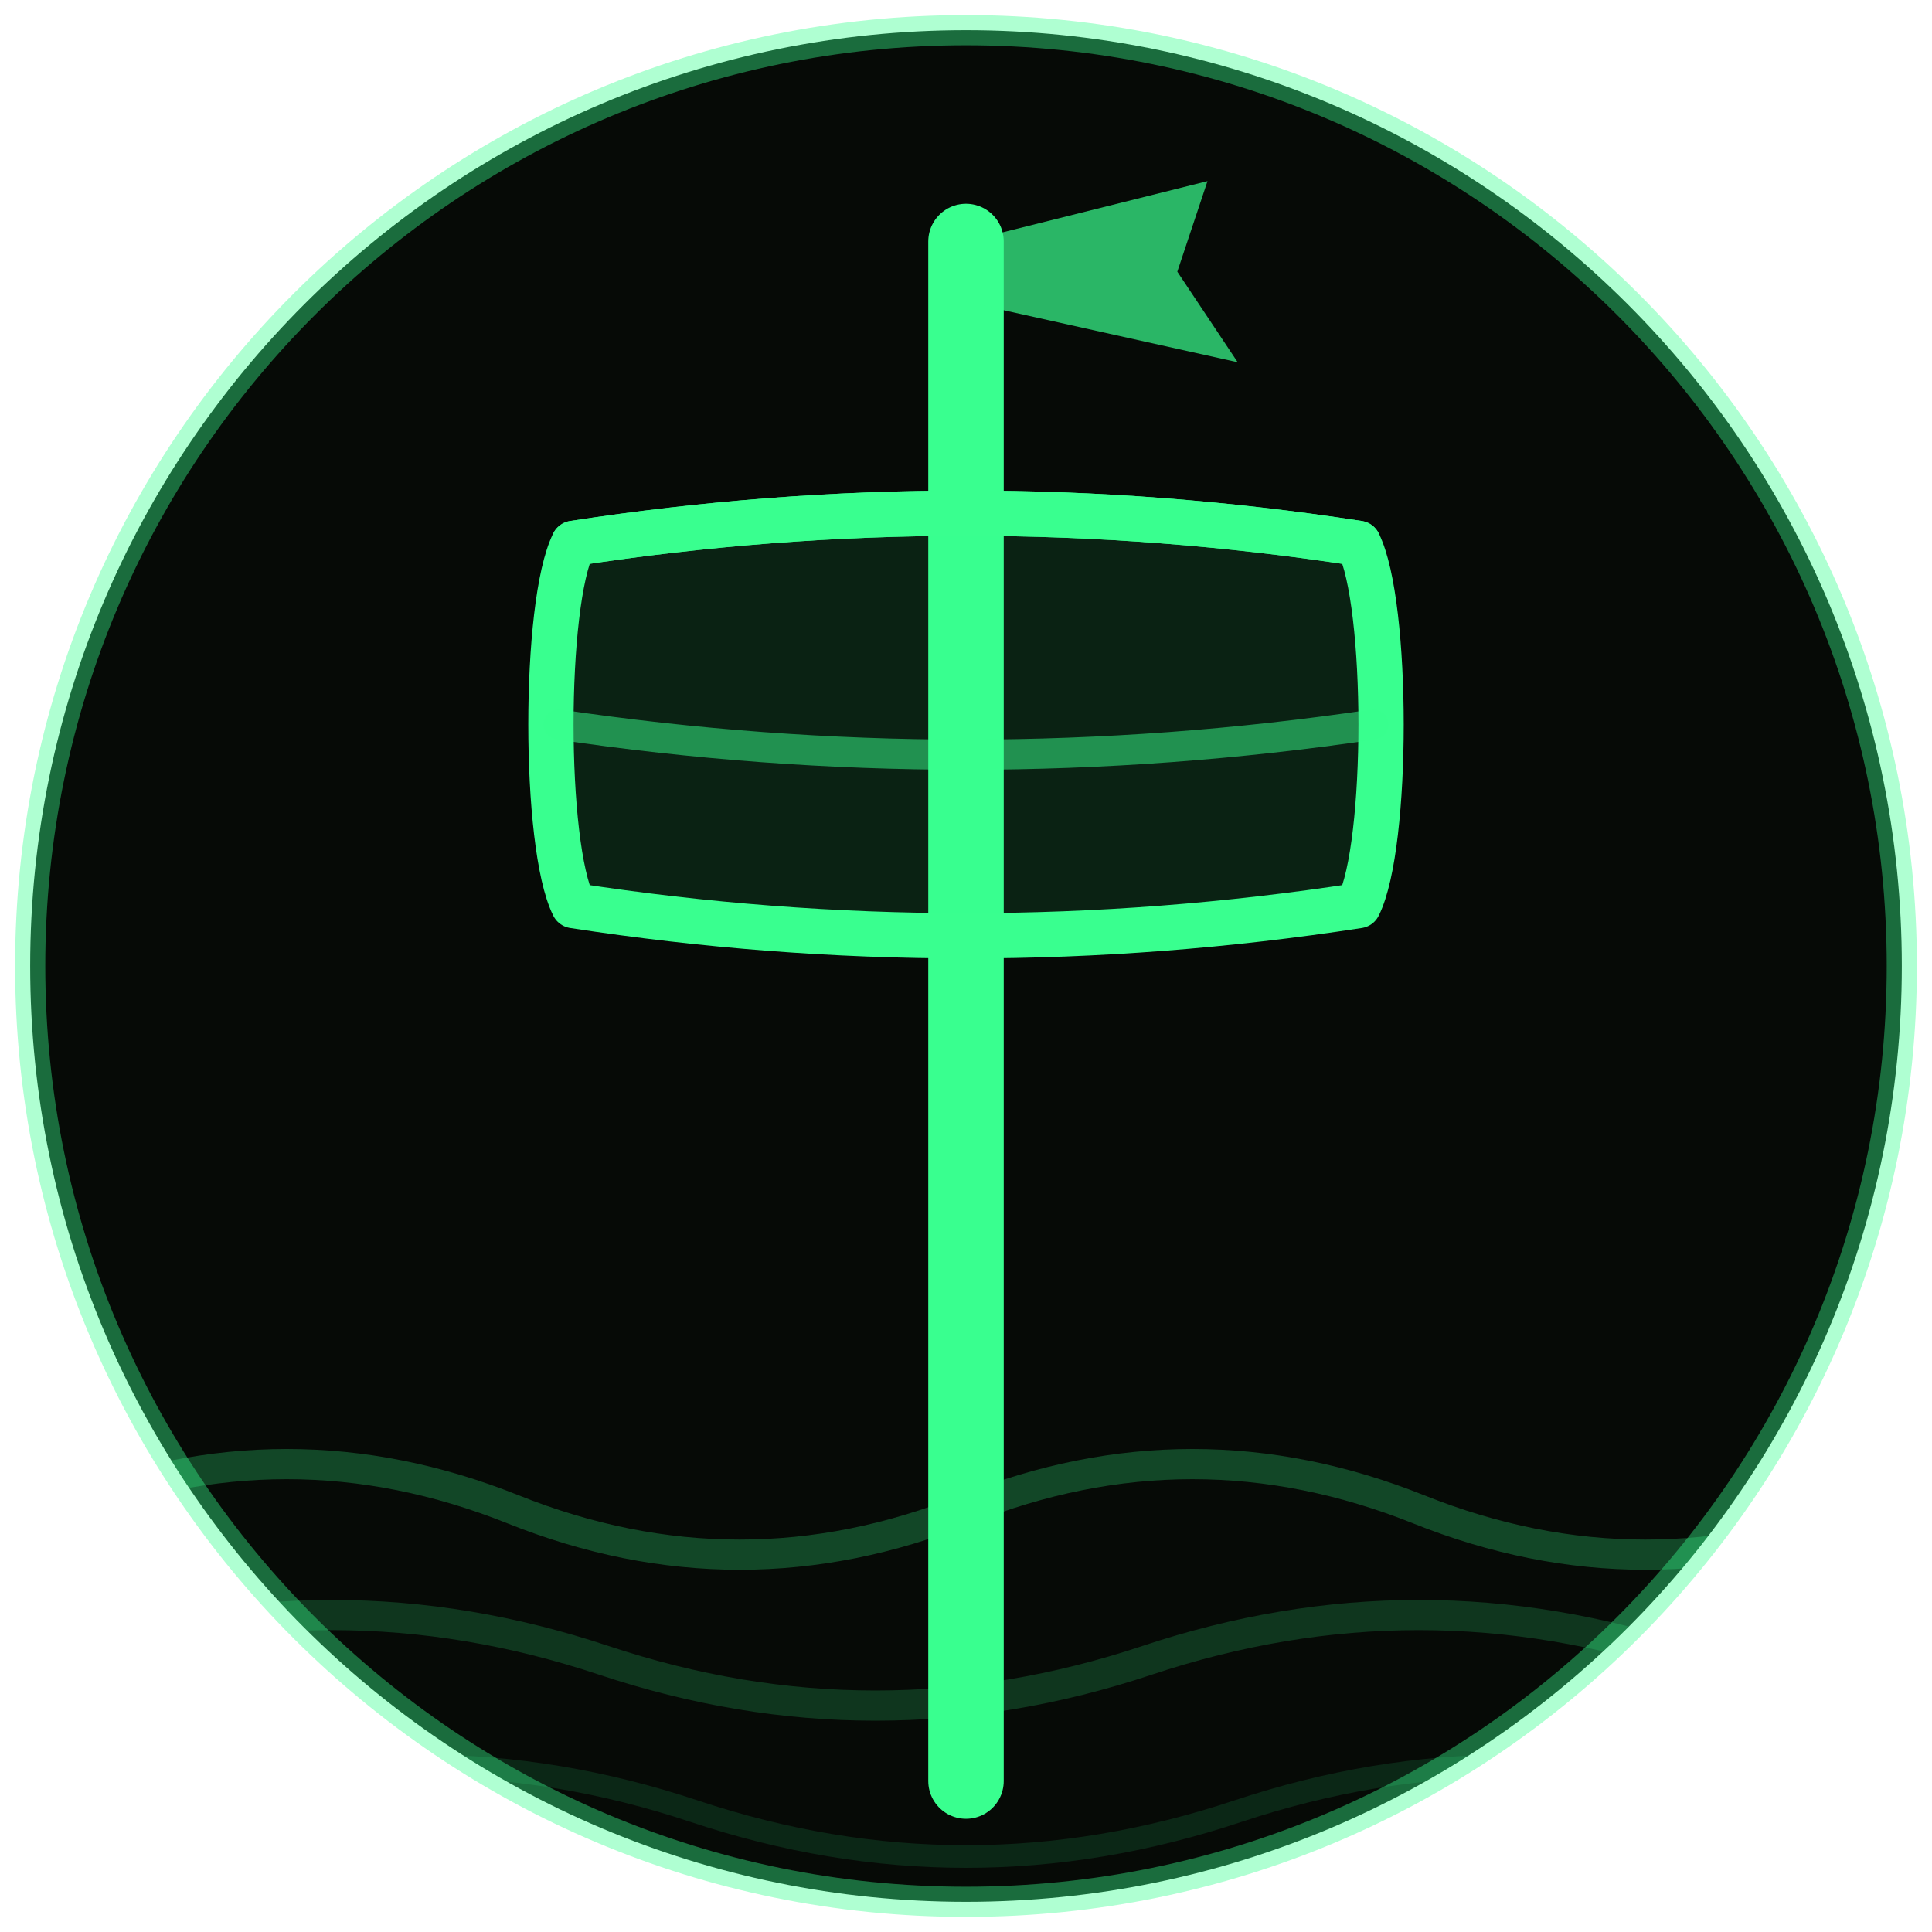
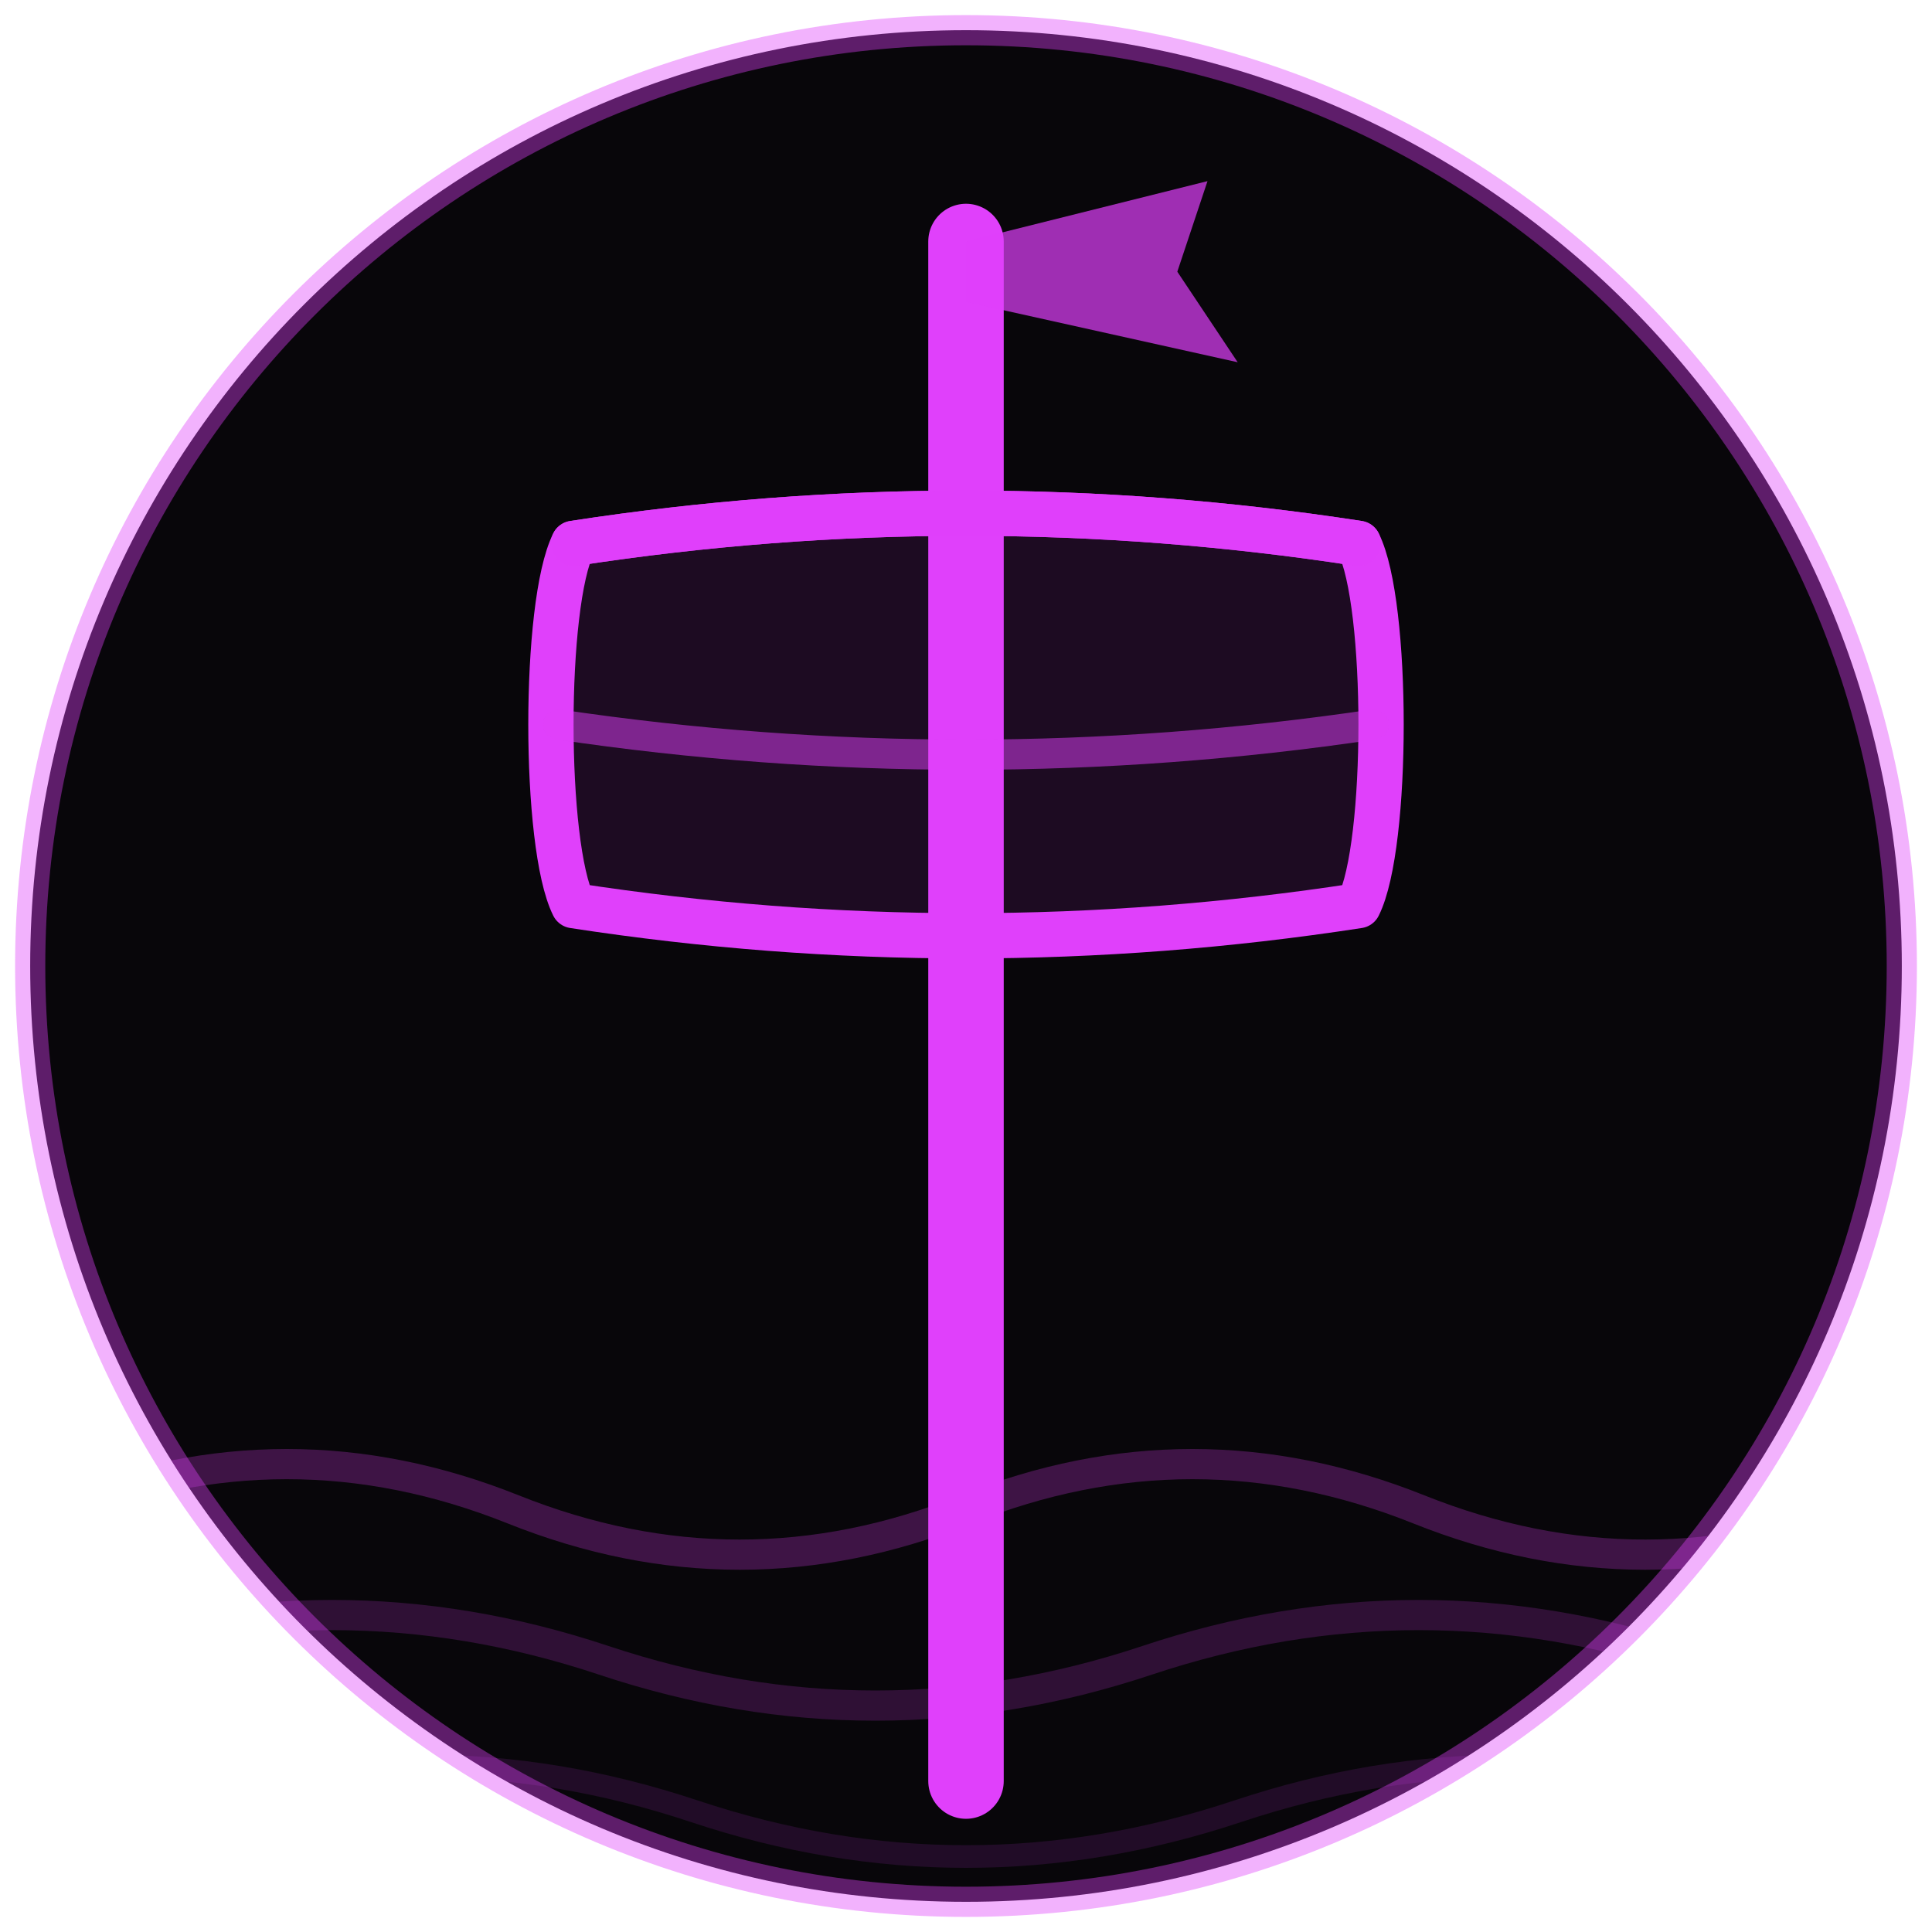
<svg xmlns="http://www.w3.org/2000/svg" width="128pt" height="128pt" viewBox="0 0 128 128" version="1.1">
  <defs>
    <clipPath id="circleClip">
      <circle cx="64" cy="64" r="62" />
    </clipPath>
  </defs>
  <g id="surface6">
-     <path style="fill-rule:nonzero;fill:rgb(2.353%,3.922%,2.353%);fill-opacity:1;stroke-width:2;stroke-linecap:butt;stroke-linejoin:miter;stroke:rgb(22.353%,100%,56.078%);stroke-opacity:0.4;stroke-miterlimit:10;" d="M 126 64 C 126 98.242 98.242 126 64 126 C 29.758 126 2 98.242 2 64 C 2 29.758 29.758 2 64 2 C 98.242 2 126 29.758 126 64 " />
+     <path style="fill-rule:nonzero;fill:rgb(3.137%,2.353%,3.922%);fill-opacity:1;stroke-width:2;stroke-linecap:butt;stroke-linejoin:miter;stroke:rgb(87.843%,25.098%,98.431%);stroke-opacity:0.4;stroke-miterlimit:10;" d="M 126 64 C 126 98.242 98.242 126 64 126 C 29.758 126 2 98.242 2 64 C 2 29.758 29.758 2 64 2 C 98.242 2 126 29.758 126 64 " />
    <g clip-path="url(#circleClip)">
-       <path style="fill:none;stroke-width:2;stroke-linecap:round;stroke:rgb(22.353%,100%,56.078%);stroke-opacity:0.25;" d="M 4 100 C 14 96 24 96 34 100 C 44 104 54 104 64 100 C 74 96 84 96 94 100 C 104 104 114 104 124 100" />
-       <path style="fill:none;stroke-width:2;stroke-linecap:round;stroke:rgb(22.353%,100%,56.078%);stroke-opacity:0.18;" d="M 4 110 C 16 106 28 106 40 110 C 52 114 64 114 76 110 C 88 106 100 106 112 110" />
-       <path style="fill:none;stroke-width:1.5;stroke-linecap:round;stroke:rgb(22.353%,100%,56.078%);stroke-opacity:0.12;" d="M 10 120 C 22 116 34 116 46 120 C 58 124 70 124 82 120 C 94 116 106 116 118 120" />
-       <path style="fill:none;stroke-width:5;stroke-linecap:round;stroke:rgb(22.353%,100%,56.078%);stroke-opacity:1;" d="M 64 118 L 64 16" />
-       <path style="fill:rgb(22.353%,100%,56.078%);fill-opacity:0.1;stroke-width:3;stroke-linecap:round;stroke-linejoin:round;stroke:rgb(22.353%,100%,56.078%);stroke-opacity:1;" d="M 38 60 C 36 56 36 40 38 36 L 38 36 Q 64 32 90 36 C 92 40 92 56 90 60 Q 64 64 38 60" />
-       <path style="fill:none;stroke-width:2;stroke-linecap:round;stroke:rgb(22.353%,100%,56.078%);stroke-opacity:0.5;" d="M 37 48 Q 64 52 91 48" />
-       <path style="fill:none;stroke-width:3;stroke-linecap:round;stroke:rgb(22.353%,100%,56.078%);stroke-opacity:0.9;" d="M 38 36 Q 64 32 90 36" />
-       <path style="fill:rgb(22.353%,100%,56.078%);fill-opacity:0.7;stroke:none;" d="M 64 16 L 80 12 L 78 18 L 82 24 L 64 20 Z" />
+       <path style="fill:none;stroke-width:2;stroke-linecap:round;stroke:rgb(87.843%,25.098%,98.431%);stroke-opacity:0.25;" d="M 4 100 C 14 96 24 96 34 100 C 44 104 54 104 64 100 C 74 96 84 96 94 100 C 104 104 114 104 124 100" />
+       <path style="fill:none;stroke-width:2;stroke-linecap:round;stroke:rgb(87.843%,25.098%,98.431%);stroke-opacity:0.18;" d="M 4 110 C 16 106 28 106 40 110 C 52 114 64 114 76 110 C 88 106 100 106 112 110" />
+       <path style="fill:none;stroke-width:1.5;stroke-linecap:round;stroke:rgb(87.843%,25.098%,98.431%);stroke-opacity:0.12;" d="M 10 120 C 22 116 34 116 46 120 C 58 124 70 124 82 120 C 94 116 106 116 118 120" />
+       <path style="fill:none;stroke-width:5;stroke-linecap:round;stroke:rgb(87.843%,25.098%,98.431%);stroke-opacity:1;" d="M 64 118 L 64 16" />
+       <path style="fill:rgb(87.843%,25.098%,98.431%);fill-opacity:0.1;stroke-width:3;stroke-linecap:round;stroke-linejoin:round;stroke:rgb(87.843%,25.098%,98.431%);stroke-opacity:1;" d="M 38 60 C 36 56 36 40 38 36 L 38 36 Q 64 32 90 36 C 92 40 92 56 90 60 Q 64 64 38 60" />
+       <path style="fill:none;stroke-width:2;stroke-linecap:round;stroke:rgb(87.843%,25.098%,98.431%);stroke-opacity:0.5;" d="M 37 48 Q 64 52 91 48" />
+       <path style="fill:none;stroke-width:3;stroke-linecap:round;stroke:rgb(87.843%,25.098%,98.431%);stroke-opacity:0.9;" d="M 38 36 Q 64 32 90 36" />
+       <path style="fill:rgb(87.843%,25.098%,98.431%);fill-opacity:0.7;stroke:none;" d="M 64 16 L 80 12 L 78 18 L 82 24 L 64 20 Z" />
    </g>
  </g>
</svg>
